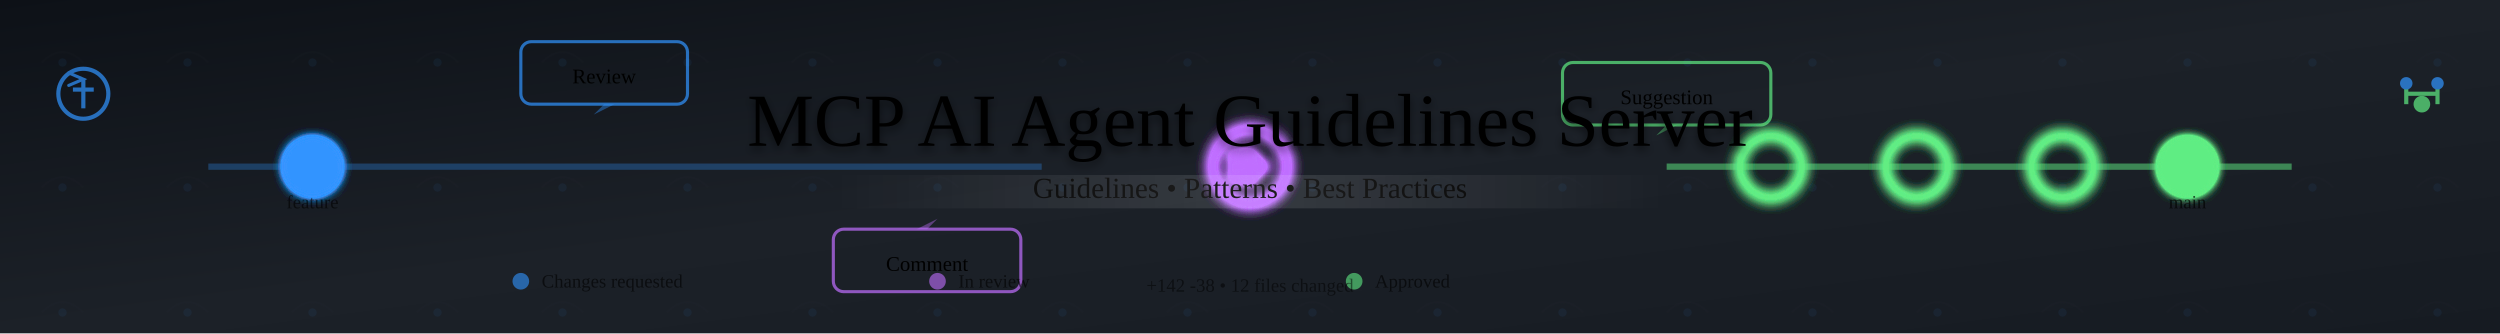
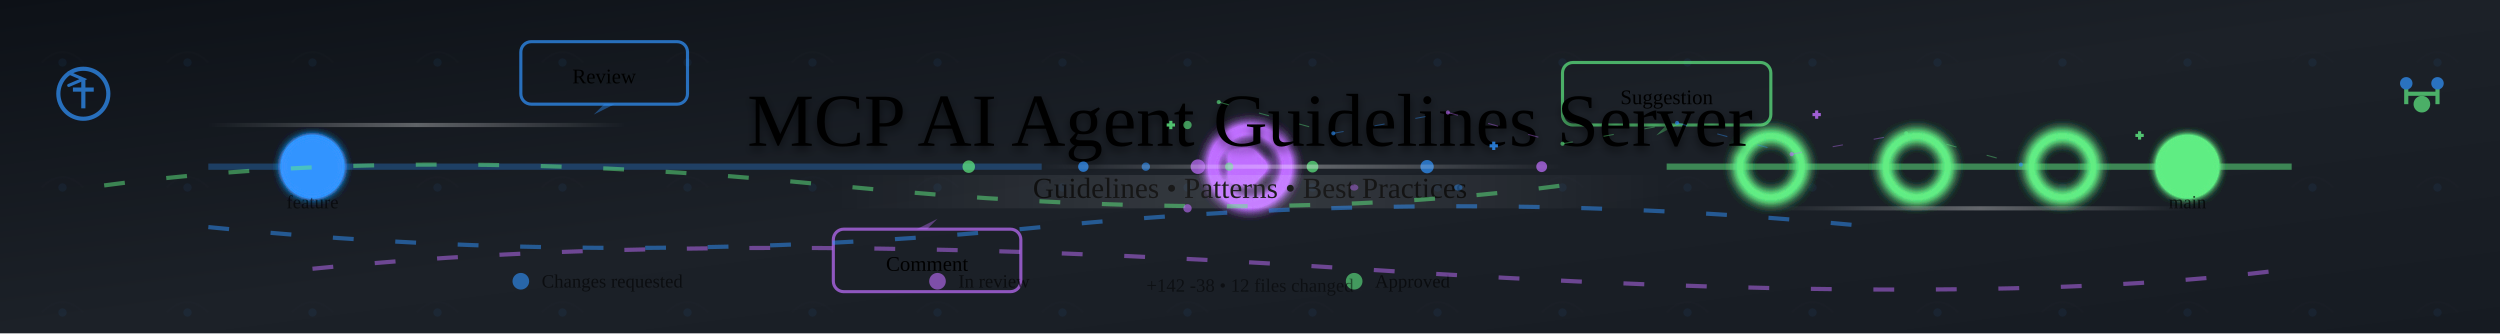
<svg xmlns="http://www.w3.org/2000/svg" width="1200" height="160" viewBox="0 0 1200 160" role="img" aria-label="Pull Request Review">
  <defs>
    <linearGradient id="bgPRGrad" x1="0%" y1="0%" x2="100%" y2="100%">
      <stop offset="0%" style="stop-color:#0d1117;stop-opacity:1">
-         <animate attributeName="stop-color" values="#0d1117;#161b22;#0d1117" dur="10s" repeatCount="indefinite" />
+         <animate attributeName="stop-color" values="#0d1117;#161b22;#0d1117" dur="5.0s" repeatCount="indefinite" />
      </stop>
      <stop offset="50%" style="stop-color:#1c2128;stop-opacity:1" />
      <stop offset="100%" style="stop-color:#161b22;stop-opacity:1">
-         <animate attributeName="stop-color" values="#161b22;#0d1117;#161b22" dur="10s" repeatCount="indefinite" />
+         <animate attributeName="stop-color" values="#161b22;#0d1117;#161b22" dur="5.0s" repeatCount="indefinite" />
      </stop>
    </linearGradient>
    <radialGradient id="prGlow" cx="50%" cy="50%" r="50%">
      <stop offset="0%" style="stop-color:#3094FF;stop-opacity:1" />
      <stop offset="50%" style="stop-color:#5FED83;stop-opacity:0.6" />
      <stop offset="100%" style="stop-color:#C06EFF;stop-opacity:0" />
    </radialGradient>
    <filter id="glow" x="-50%" y="-50%" width="200%" height="200%">
      <feGaussianBlur stdDeviation="3" result="blur" />
      <feColorMatrix in="blur" type="matrix" values="1 0 0 0 0  0 1 0 0 0  0 0 1 0 0  0 0 0 8 0" result="glow" />
      <feMerge>
        <feMergeNode in="glow" />
        <feMergeNode in="SourceGraphic" />
      </feMerge>
    </filter>
    <filter id="dropShadow" x="-50%" y="-50%" width="200%" height="200%">
      <feGaussianBlur in="SourceAlpha" stdDeviation="2" />
      <feOffset dx="0" dy="2" result="offsetblur" />
      <feFlood flood-color="#000000" flood-opacity="0.5" />
      <feComposite in2="offsetblur" operator="in" />
      <feMerge>
        <feMergeNode />
        <feMergeNode in="SourceGraphic" />
      </feMerge>
    </filter>
    <linearGradient id="shine09" x1="0%" y1="0%" x2="100%" y2="0%">
      <stop offset="0%" style="stop-color:#ffffff;stop-opacity:0" />
      <stop offset="50%" style="stop-color:#ffffff;stop-opacity:0.8" />
      <stop offset="100%" style="stop-color:#ffffff;stop-opacity:0" />
-       <animate attributeName="x1" values="-100%;200%" dur="3s" repeatCount="indefinite" />
-       <animate attributeName="x2" values="0%;300%" dur="3s" repeatCount="indefinite" />
+       <animate attributeName="x1" values="-100%;200%" dur="1.5s" repeatCount="indefinite" />
+       <animate attributeName="x2" values="0%;300%" dur="1.5s" repeatCount="indefinite" />
    </linearGradient>
    <pattern id="reviewPattern" x="0" y="0" width="60" height="60" patternUnits="userSpaceOnUse">
      <circle cx="30" cy="30" r="2" fill="#3094FF" opacity="0.2" />
      <path d="M 20 30 Q 30 20, 40 30" fill="none" stroke="#30363d" stroke-width="1" opacity="0.2" />
    </pattern>
  </defs>
  <style>
    @media (prefers-color-scheme: dark) {
      .text-primary { fill: #f0f6fc; font-family: 'SF Pro Display', -apple-system, BlinkMacSystemFont, 'Segoe UI', 'Roboto', 'Helvetica Neue', Arial, sans-serif; font-weight: 700; letter-spacing: -0.5px; }
      .text-secondary { fill: #8b949e; font-family: 'SF Pro Text', -apple-system, BlinkMacSystemFont, 'Segoe UI', 'Roboto', 'Helvetica Neue', Arial, sans-serif; font-weight: 500; letter-spacing: 0.5px; }
    }
    @media (prefers-color-scheme: light) {
      .text-primary { fill: #24292f; font-family: 'SF Pro Display', -apple-system, BlinkMacSystemFont, 'Segoe UI', 'Roboto', 'Helvetica Neue', Arial, sans-serif; font-weight: 700; letter-spacing: -0.5px; }
      .text-secondary { fill: #57606a; font-family: 'SF Pro Text', -apple-system, BlinkMacSystemFont, 'Segoe UI', 'Roboto', 'Helvetica Neue', Arial, sans-serif; font-weight: 500; letter-spacing: 0.5px; }
    }
    
    .pr-branch { 
      animation: pr-pulse 3s cubic-bezier(0.4, 0, 0.2, 1) infinite; 
      transform-origin: center;
    }
    @keyframes pr-pulse {
-       0%, 100% { opacity: 0.5; transform: scale(1); }
-       50% { opacity: 1; transform: scale(1.1); }
+       0%, 100% { opacity: 0.5; transform: scale(2.0); }
+       50% { opacity: 1; transform: scale(2.2); }
    }
    
    .comment-bubble {
      animation: comment-pop 2.5s cubic-bezier(0.4, 0, 0.2, 1) infinite;
      transform-origin: center;
    }
    @keyframes comment-pop {
-       0% { opacity: 0; transform: scale(0) translateY(10px); }
-       50% { opacity: 1; transform: scale(1) translateY(0); }
-       100% { opacity: 0.8; transform: scale(1) translateY(0); }
+       0% { opacity: 0; transform: scale(0.0) translateY(20.0px); }
+       50% { opacity: 1; transform: scale(2.0) translateY(0); }
+       100% { opacity: 0.8; transform: scale(2.0) translateY(0); }
    }
    
    .approval-cascade {
      animation: cascade-appear 4s ease-out infinite;
    }
    @keyframes cascade-appear {
-       0% { opacity: 0; transform: translateX(-50px); }
+       0% { opacity: 0; transform: translateX(-100.0px); }
      50% { opacity: 1; transform: translateX(0); }
      100% { opacity: 0.7; transform: translateX(0); }
    }
    
    .merge-arrow {
      stroke-dasharray: 300;
      stroke-dashoffset: 300;
      animation: merge-draw 4s ease-in-out infinite;
    }
    @keyframes merge-draw {
      to { stroke-dashoffset: 0; }
    }
    
    .checkmark-draw {
      stroke-dasharray: 50;
      stroke-dashoffset: 50;
      animation: check-trace 2s ease-out infinite;
    }
    @keyframes check-trace {
      to { stroke-dashoffset: 0; }
    }
    
    .review-glow {
      animation: review-pulse 3s ease-in-out infinite;
    }
    @keyframes review-pulse {
      0%, 100% { opacity: 0.3; filter: drop-shadow(0 0 2px currentColor); }
      50% { opacity: 1; filter: drop-shadow(0 0 6px currentColor); }
    }
    
    @media (prefers-reduced-motion: reduce) { 
      * { animation: none !important; } 
    }
-   </style>
+   
+     /* Enhanced header particle effects */
+     .h-particle {
+       animation: h-particle-rise 5s ease-out infinite;
+     }
+     @keyframes h-particle-rise {
+       0% { opacity: 0; transform: translateY(60px) scale(0); }
+       50% { opacity: 1; transform: translateY(30px) scale(2.5); }
+       100% { opacity: 0; transform: translateY(0) scale(0); }
+     }
+     
+     .h-sparkle {
+       animation: h-sparkle-twinkle 2s ease-in-out infinite;
+       transform-origin: center;
+     }
+     @keyframes h-sparkle-twinkle {
+       0%, 100% { opacity: 0; transform: scale(0) rotate(0deg); }
+       50% { opacity: 1; transform: scale(3) rotate(180deg); }
+     }
+     
+     /* Energy waves */
+     .h-energy {
+       stroke-dasharray: 10 20;
+       animation: h-energy-pulse 4s linear infinite;
+     }
+     @keyframes h-energy-pulse {
+       to { stroke-dashoffset: -200; }
+     }
+     
+     /* Orbital elements */
+     .h-orbit {
+       animation: h-orbit-spin 15s linear infinite;
+       transform-origin: center;
+     }
+     @keyframes h-orbit-spin {
+       to { transform: rotate(360deg); }
+     }
+     
+     /* Glow intensity */
+     .h-glow-intense {
+       animation: h-glow-pulse 3s ease-in-out infinite;
+     }
+     @keyframes h-glow-pulse {
+       0%, 100% { filter: drop-shadow(0 0 5px currentColor); opacity: 0.6; }
+       50% { filter: drop-shadow(0 0 15px currentColor); opacity: 1; }
+     }
+     
+     /* Beam effect */
+     .h-beam {
+       animation: h-beam-sweep 5s ease-in-out infinite;
+       transform-origin: center;
+     }
+     @keyframes h-beam-sweep {
+       0%, 100% { opacity: 0; transform: scaleX(0); }
+       50% { opacity: 0.8; transform: scaleX(4); }
+     }
+     
+     /* Constellation effect */
+     .h-star {
+       animation: h-star-blink 4s ease-in-out infinite;
+     }
+     @keyframes h-star-blink {
+       0%, 100% { opacity: 0.2; r: 1px; }
+       50% { opacity: 1; r: 3px; }
+     }
+     
+     /* Network lines */
+     .h-network {
+       stroke-dasharray: 5 15;
+       animation: h-network-pulse 6s linear infinite;
+       opacity: 0.4;
+     }
+     @keyframes h-network-pulse {
+       0%, 100% { opacity: 0.2; }
+       50% { opacity: 0.8; stroke-dashoffset: -100; }
+     }
+     
+     </style>
  <rect width="1200" height="160" fill="url(#bgPRGrad)" />
  <rect width="1200" height="160" fill="url(#reviewPattern)" opacity="0.3" />
  <line x1="100" y1="80" x2="500" y2="80" stroke="#3094FF" stroke-width="3" opacity="0.3" />
  <path class="merge-arrow" d="M 500 80 Q 600 80, 700 80 L 1100 80" fill="none" stroke="#5FED83" stroke-width="3" opacity="0.5" />
  <g filter="url(#glow)">
    <circle class="pr-branch" cx="150" cy="80" r="12" fill="#3094FF" style="animation-delay: 0s" />
    <circle class="pr-branch" cx="1050" cy="80" r="12" fill="#5FED83" style="animation-delay: 2s" />
  </g>
  <g transform="translate(580, 60)" filter="url(#glow)">
    <circle cx="20" cy="20" r="18" fill="none" stroke="#C06EFF" stroke-width="2" opacity="0.6" />
    <path d="M 12 20 L 28 20 M 20 12 L 20 28" stroke="#C06EFF" stroke-width="2" />
    <path d="M 12 14 L 20 20 L 12 26" fill="none" stroke="#C06EFF" stroke-width="2" stroke-linecap="round" />
  </g>
  <g class="comment-bubble" style="animation-delay: 0s">
    <rect x="250" y="20" width="80" height="30" rx="5" fill="none" stroke="#3094FF" stroke-width="1.5" opacity="0.7" />
    <path d="M 290 50 L 285 55 L 295 50 Z" fill="#3094FF" opacity="0.4" />
    <text x="290" y="40" text-anchor="middle" class="text-secondary" font-size="10">Review</text>
  </g>
  <g class="comment-bubble" style="animation-delay: 1s">
    <rect x="400" y="110" width="90" height="30" rx="5" fill="none" stroke="#C06EFF" stroke-width="1.5" opacity="0.7" />
    <path d="M 445 110 L 450 105 L 440 110 Z" fill="#C06EFF" opacity="0.4" />
    <text x="445" y="130" text-anchor="middle" class="text-secondary" font-size="10">Comment</text>
  </g>
  <g class="comment-bubble" style="animation-delay: 2s">
    <rect x="750" y="30" width="100" height="30" rx="5" fill="none" stroke="#5FED83" stroke-width="1.5" opacity="0.7" />
    <path d="M 800 60 L 795 65 L 805 60 Z" fill="#5FED83" opacity="0.4" />
    <text x="800" y="50" text-anchor="middle" class="text-secondary" font-size="10">Suggestion</text>
  </g>
  <g class="approval-cascade" style="animation-delay: 0s" filter="url(#glow)">
    <circle cx="850" cy="80" r="15" fill="none" stroke="#5FED83" stroke-width="2" opacity="0.5" />
    <path class="checkmark-draw" d="M 843 80 L 848 85 L 857 75" fill="none" stroke="#5FED83" stroke-width="3" stroke-linecap="round" />
  </g>
  <g class="approval-cascade" style="animation-delay: 1s" filter="url(#glow)">
    <circle cx="920" cy="80" r="15" fill="none" stroke="#5FED83" stroke-width="2" opacity="0.5" />
    <path class="checkmark-draw" d="M 913 80 L 918 85 L 927 75" fill="none" stroke="#5FED83" stroke-width="3" stroke-linecap="round" style="animation-delay: 1s" />
  </g>
  <g class="approval-cascade" style="animation-delay: 2s" filter="url(#glow)">
    <circle cx="990" cy="80" r="15" fill="none" stroke="#5FED83" stroke-width="2" opacity="0.5" />
    <path class="checkmark-draw" d="M 983 80 L 988 85 L 997 75" fill="none" stroke="#5FED83" stroke-width="3" stroke-linecap="round" style="animation-delay: 2s" />
  </g>
  <g opacity="0.6">
    <circle class="review-glow" cx="250" cy="135" r="4" fill="#3094FF" style="animation-delay: 0s" />
    <text x="260" y="138" class="text-secondary" font-size="9">Changes requested</text>
    <circle class="review-glow" cx="450" cy="135" r="4" fill="#C06EFF" style="animation-delay: 1s" />
    <text x="460" y="138" class="text-secondary" font-size="9">In review</text>
    <circle class="review-glow" cx="650" cy="135" r="4" fill="#5FED83" style="animation-delay: 2s" />
    <text x="660" y="138" class="text-secondary" font-size="9">Approved</text>
  </g>
  <text x="150" y="100" text-anchor="middle" class="text-secondary" font-size="9" opacity="0.6">feature</text>
  <text x="1050" y="100" text-anchor="middle" class="text-secondary" font-size="9" opacity="0.7">main</text>
  <g transform="translate(25, 30)" opacity="0.7">
    <circle cx="15" cy="15" r="12" fill="none" stroke="#3094FF" stroke-width="2" />
    <path d="M 15 8 L 15 22 M 10 13 L 20 13" stroke="#3094FF" stroke-width="2" />
    <path d="M 8 11 L 15 8 L 8 5" fill="none" stroke="#3094FF" stroke-width="1.5" stroke-linecap="round" />
  </g>
  <g transform="translate(1150, 30)" opacity="0.7">
    <path d="M 5 10 L 5 20 M 20 10 L 20 20" stroke="#5FED83" stroke-width="2" />
    <path d="M 5 15 L 20 15" stroke="#5FED83" stroke-width="2" />
    <circle cx="5" cy="10" r="3" fill="#3094FF" />
    <circle cx="20" cy="10" r="3" fill="#3094FF" />
    <circle cx="12.5" cy="20" r="4" fill="#5FED83" />
  </g>
  <text x="600" y="140" text-anchor="middle" class="text-secondary" font-size="9" opacity="0.5">+142 -38 • 12 files changed</text>
  <text x="600" y="70" text-anchor="middle" class="text-primary" font-size="36" filter="url(#dropShadow)">MCP AI Agent Guidelines Server</text>
  <text x="600" y="95" text-anchor="middle" class="subtitle text-secondary" font-size="14">Guidelines • Patterns • Best Practices</text>
  <rect x="400" y="84" width="400" height="16" fill="url(#shine09)" opacity="0.15" />
+   <g opacity="0.7">
+     <circle class="h-particle" cx="465" cy="80" r="3" fill="#5FED83" style="animation-delay: 0s" />
+     <circle class="h-particle" cx="520" cy="80" r="2.5" fill="#3094FF" style="animation-delay: 0.7s" />
+     <circle class="h-particle" cx="575" cy="80" r="3.5" fill="#C06EFF" style="animation-delay: 1.4s" />
+     <circle class="h-particle" cx="630" cy="80" r="2.8" fill="#5FED83" style="animation-delay: 2.1s" />
+     <circle class="h-particle" cx="685" cy="80" r="3.2" fill="#3094FF" style="animation-delay: 2.8s" />
+     <circle class="h-particle" cx="740" cy="80" r="2.6" fill="#C06EFF" style="animation-delay: 3.5s" />
+   </g>
+   <g opacity="0.8">
+     <path class="h-sparkle" d="M 560 60 L 564 60 M 562 58 L 562 62" stroke="#5FED83" stroke-width="1.5" style="animation-delay: 0s" />
+     <path class="h-sparkle" d="M 715 70 L 719 70 M 717 68 L 717 72" stroke="#3094FF" stroke-width="1.5" style="animation-delay: 0.5s" />
+     <path class="h-sparkle" d="M 870 55 L 874 55 M 872 53 L 872 57" stroke="#C06EFF" stroke-width="1.5" style="animation-delay: 1s" />
+     <path class="h-sparkle" d="M 1025 65 L 1029 65 M 1027 63 L 1027 67" stroke="#5FED83" stroke-width="1.5" style="animation-delay: 1.5s" />
+   </g>
+   <g opacity="0.5">
+     <path class="h-energy" d="M 50 89 Q 200 69, 400 89 T 750 89" stroke="#5FED83" stroke-width="2" fill="none" style="animation-delay: 0s" />
+     <path class="h-energy" d="M 100 109 Q 300 129, 500 109 T 900 109" stroke="#3094FF" stroke-width="2" fill="none" style="animation-delay: 1s" />
+     <path class="h-energy" d="M 150 129 Q 350 109, 650 129 T 1100 129" stroke="#C06EFF" stroke-width="2" fill="none" style="animation-delay: 2s" />
+   </g>
+   <g opacity="0.6">
+     <g class="h-orbit" transform="translate(570, 80)">
+       <circle cx="20" cy="0" r="2" fill="#5FED83" />
+       <circle cx="-20" cy="0" r="2" fill="#3094FF" />
+       <circle cx="0" cy="20" r="2" fill="#C06EFF" />
+       <circle cx="0" cy="-20" r="2" fill="#5FED83" />
+     </g>
+     <g class="h-orbit" transform="translate(675, 90)" style="animation-direction: reverse; animation-duration: 20s;">
+       <ellipse cx="25" cy="0" rx="2" ry="1.5" fill="#3094FF" opacity="0.7" />
+       <ellipse cx="-25" cy="0" rx="2" ry="1.5" fill="#C06EFF" opacity="0.7" />
+     </g>
+   </g>
+   <g opacity="0.4">
+     <rect class="h-beam" x="100" y="59" width="200" height="2" fill="url(#shine09)" style="animation-delay: 0s" />
+     <rect class="h-beam" x="500" y="79" width="250" height="2" fill="url(#shine09)" style="animation-delay: 1.5s" />
+     <rect class="h-beam" x="850" y="99" width="200" height="2" fill="url(#shine09)" style="animation-delay: 3s" />
+   </g>
+   <g class="h-glow-intense" opacity="0.6">
+     <circle class="h-star" cx="585" cy="49" r="1" fill="#5FED83" style="animation-delay: 0s" />
+     <circle class="h-star" cx="640" cy="64" r="1" fill="#3094FF" style="animation-delay: 0.4s" />
+     <circle class="h-star" cx="695" cy="54" r="1" fill="#C06EFF" style="animation-delay: 0.8s" />
+     <circle class="h-star" cx="750" cy="69" r="1" fill="#5FED83" style="animation-delay: 1.2s" />
+     <circle class="h-star" cx="805" cy="59" r="1" fill="#3094FF" style="animation-delay: 1.6s" />
+     <circle class="h-star" cx="860" cy="74" r="1" fill="#C06EFF" style="animation-delay: 2s" />
+     <circle class="h-star" cx="915" cy="64" r="1" fill="#5FED83" style="animation-delay: 2.4s" />
+     <circle class="h-star" cx="970" cy="79" r="1" fill="#3094FF" style="animation-delay: 2.8s" />
+   </g>
+   <g class="h-network">
+     <line x1="585" y1="49" x2="640" y2="64" stroke="#5FED83" stroke-width="0.5" />
+     <line x1="640" y1="64" x2="695" y2="54" stroke="#3094FF" stroke-width="0.5" />
+     <line x1="695" y1="54" x2="750" y2="69" stroke="#C06EFF" stroke-width="0.5" />
+     <line x1="750" y1="69" x2="805" y2="59" stroke="#5FED83" stroke-width="0.5" />
+     <line x1="805" y1="59" x2="860" y2="74" stroke="#3094FF" stroke-width="0.5" />
+     <line x1="860" y1="74" x2="915" y2="64" stroke="#C06EFF" stroke-width="0.5" />
+     <line x1="915" y1="64" x2="970" y2="79" stroke="#5FED83" stroke-width="0.5" />
+   </g>
</svg>
